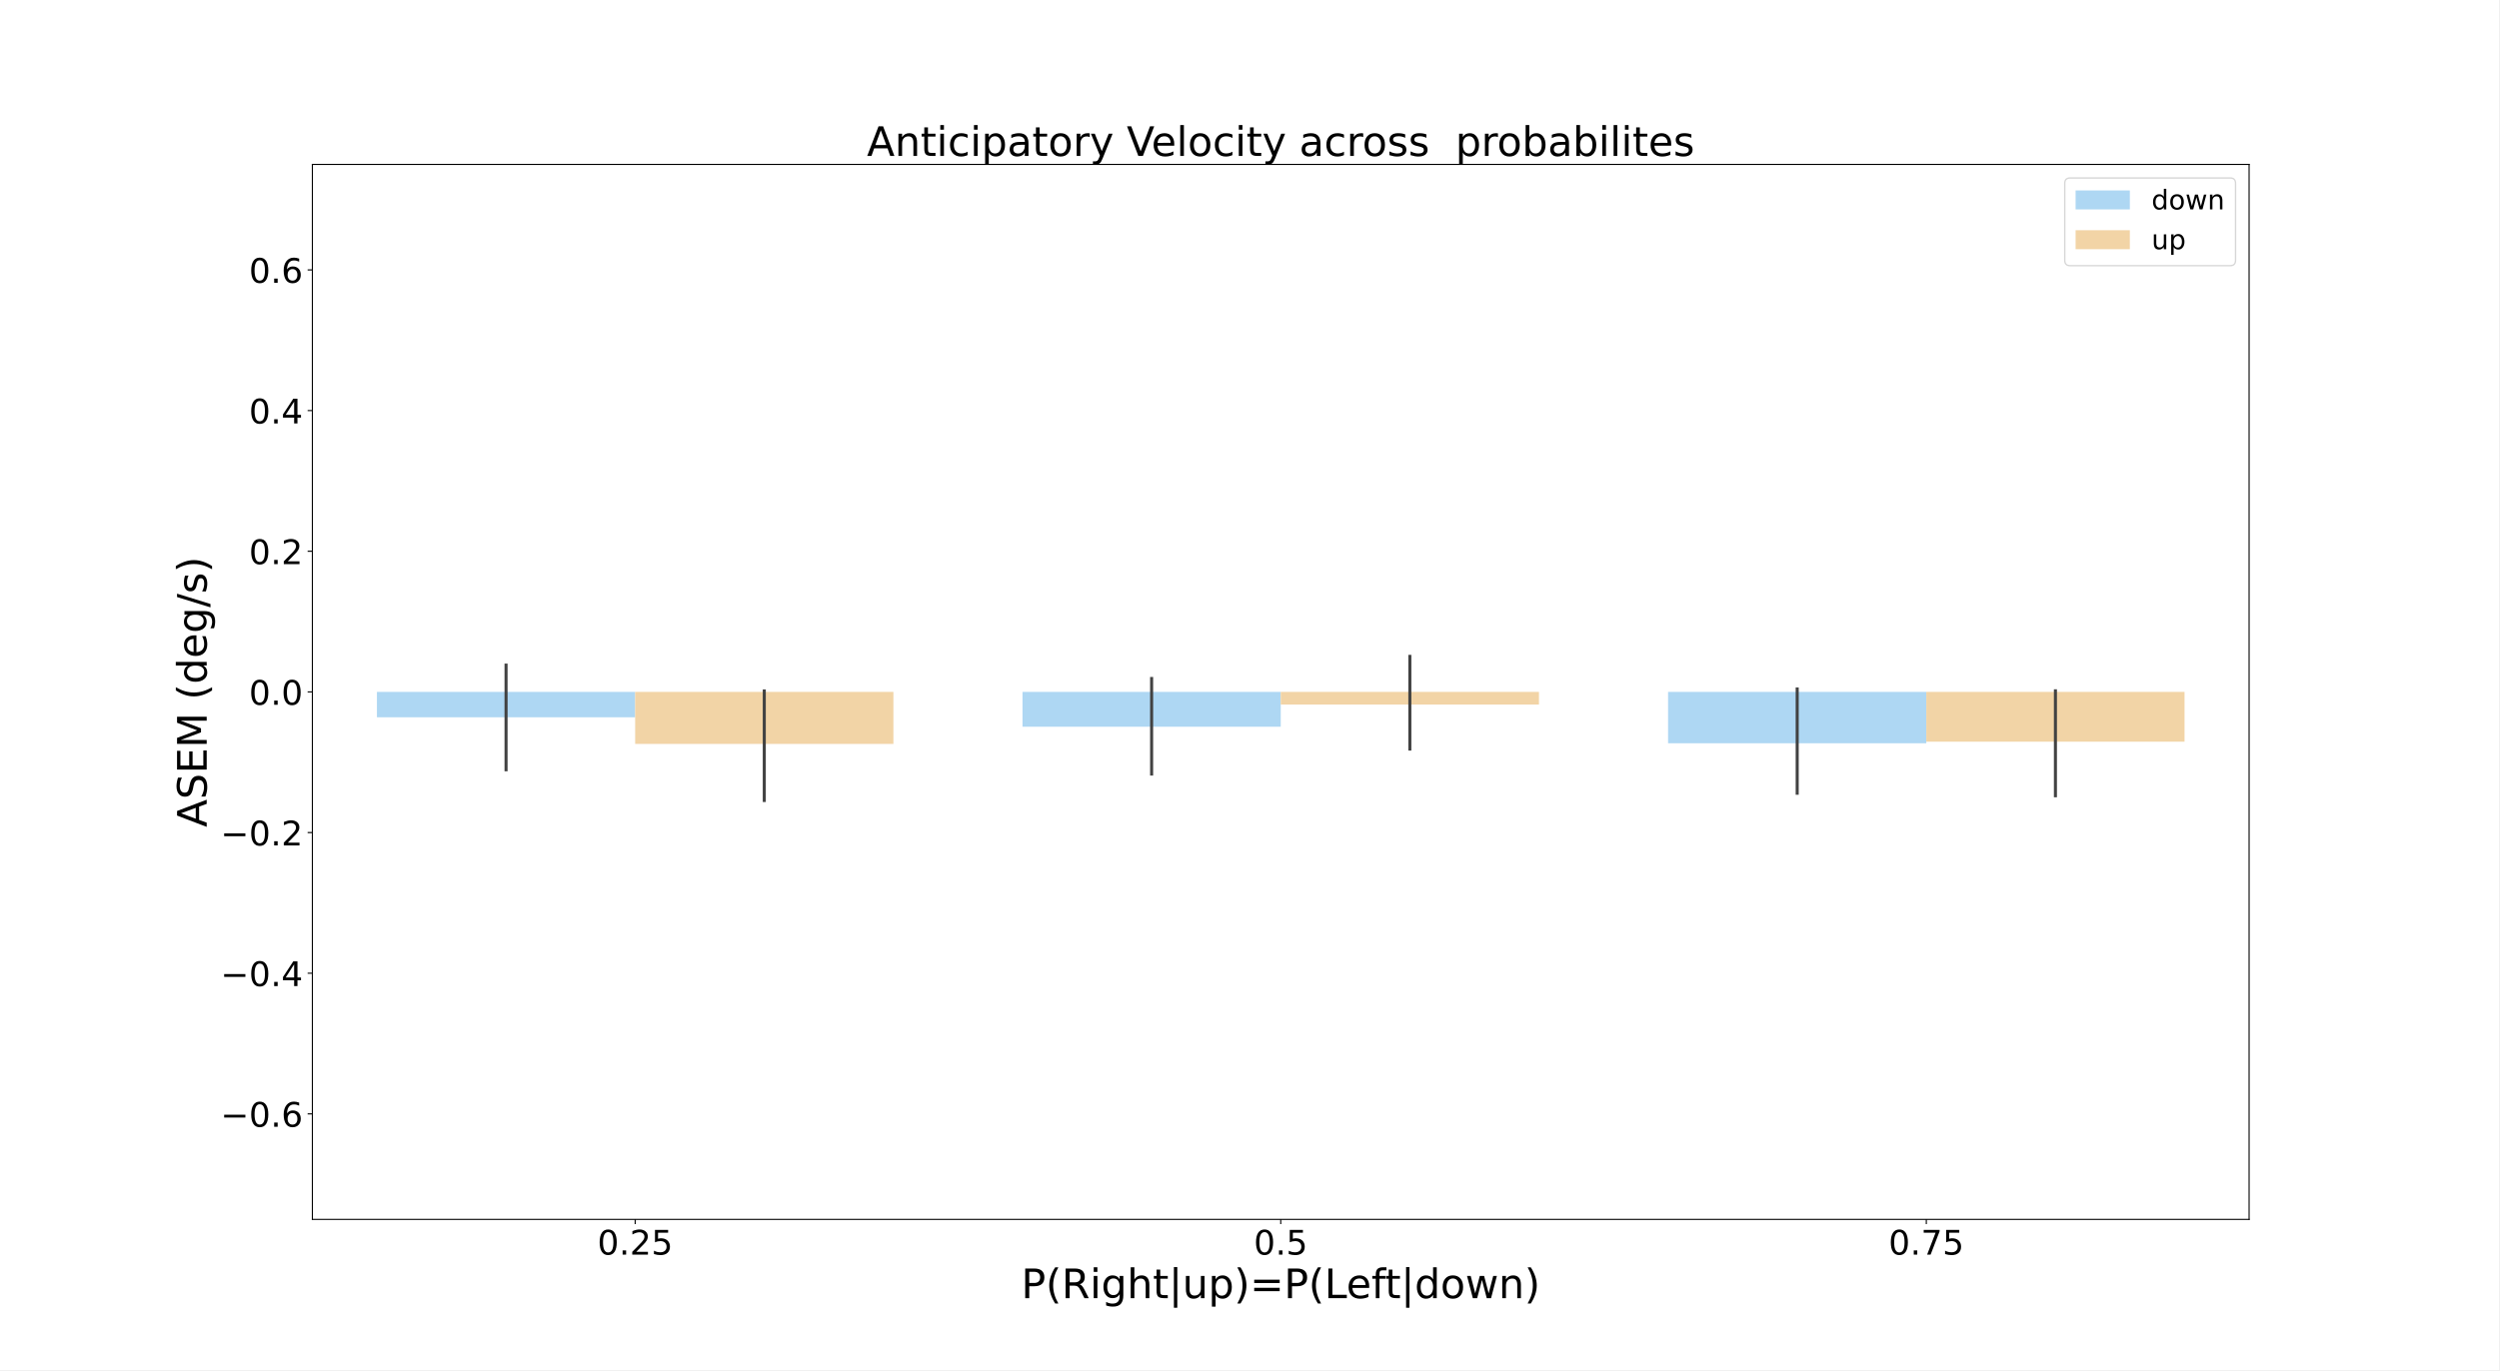
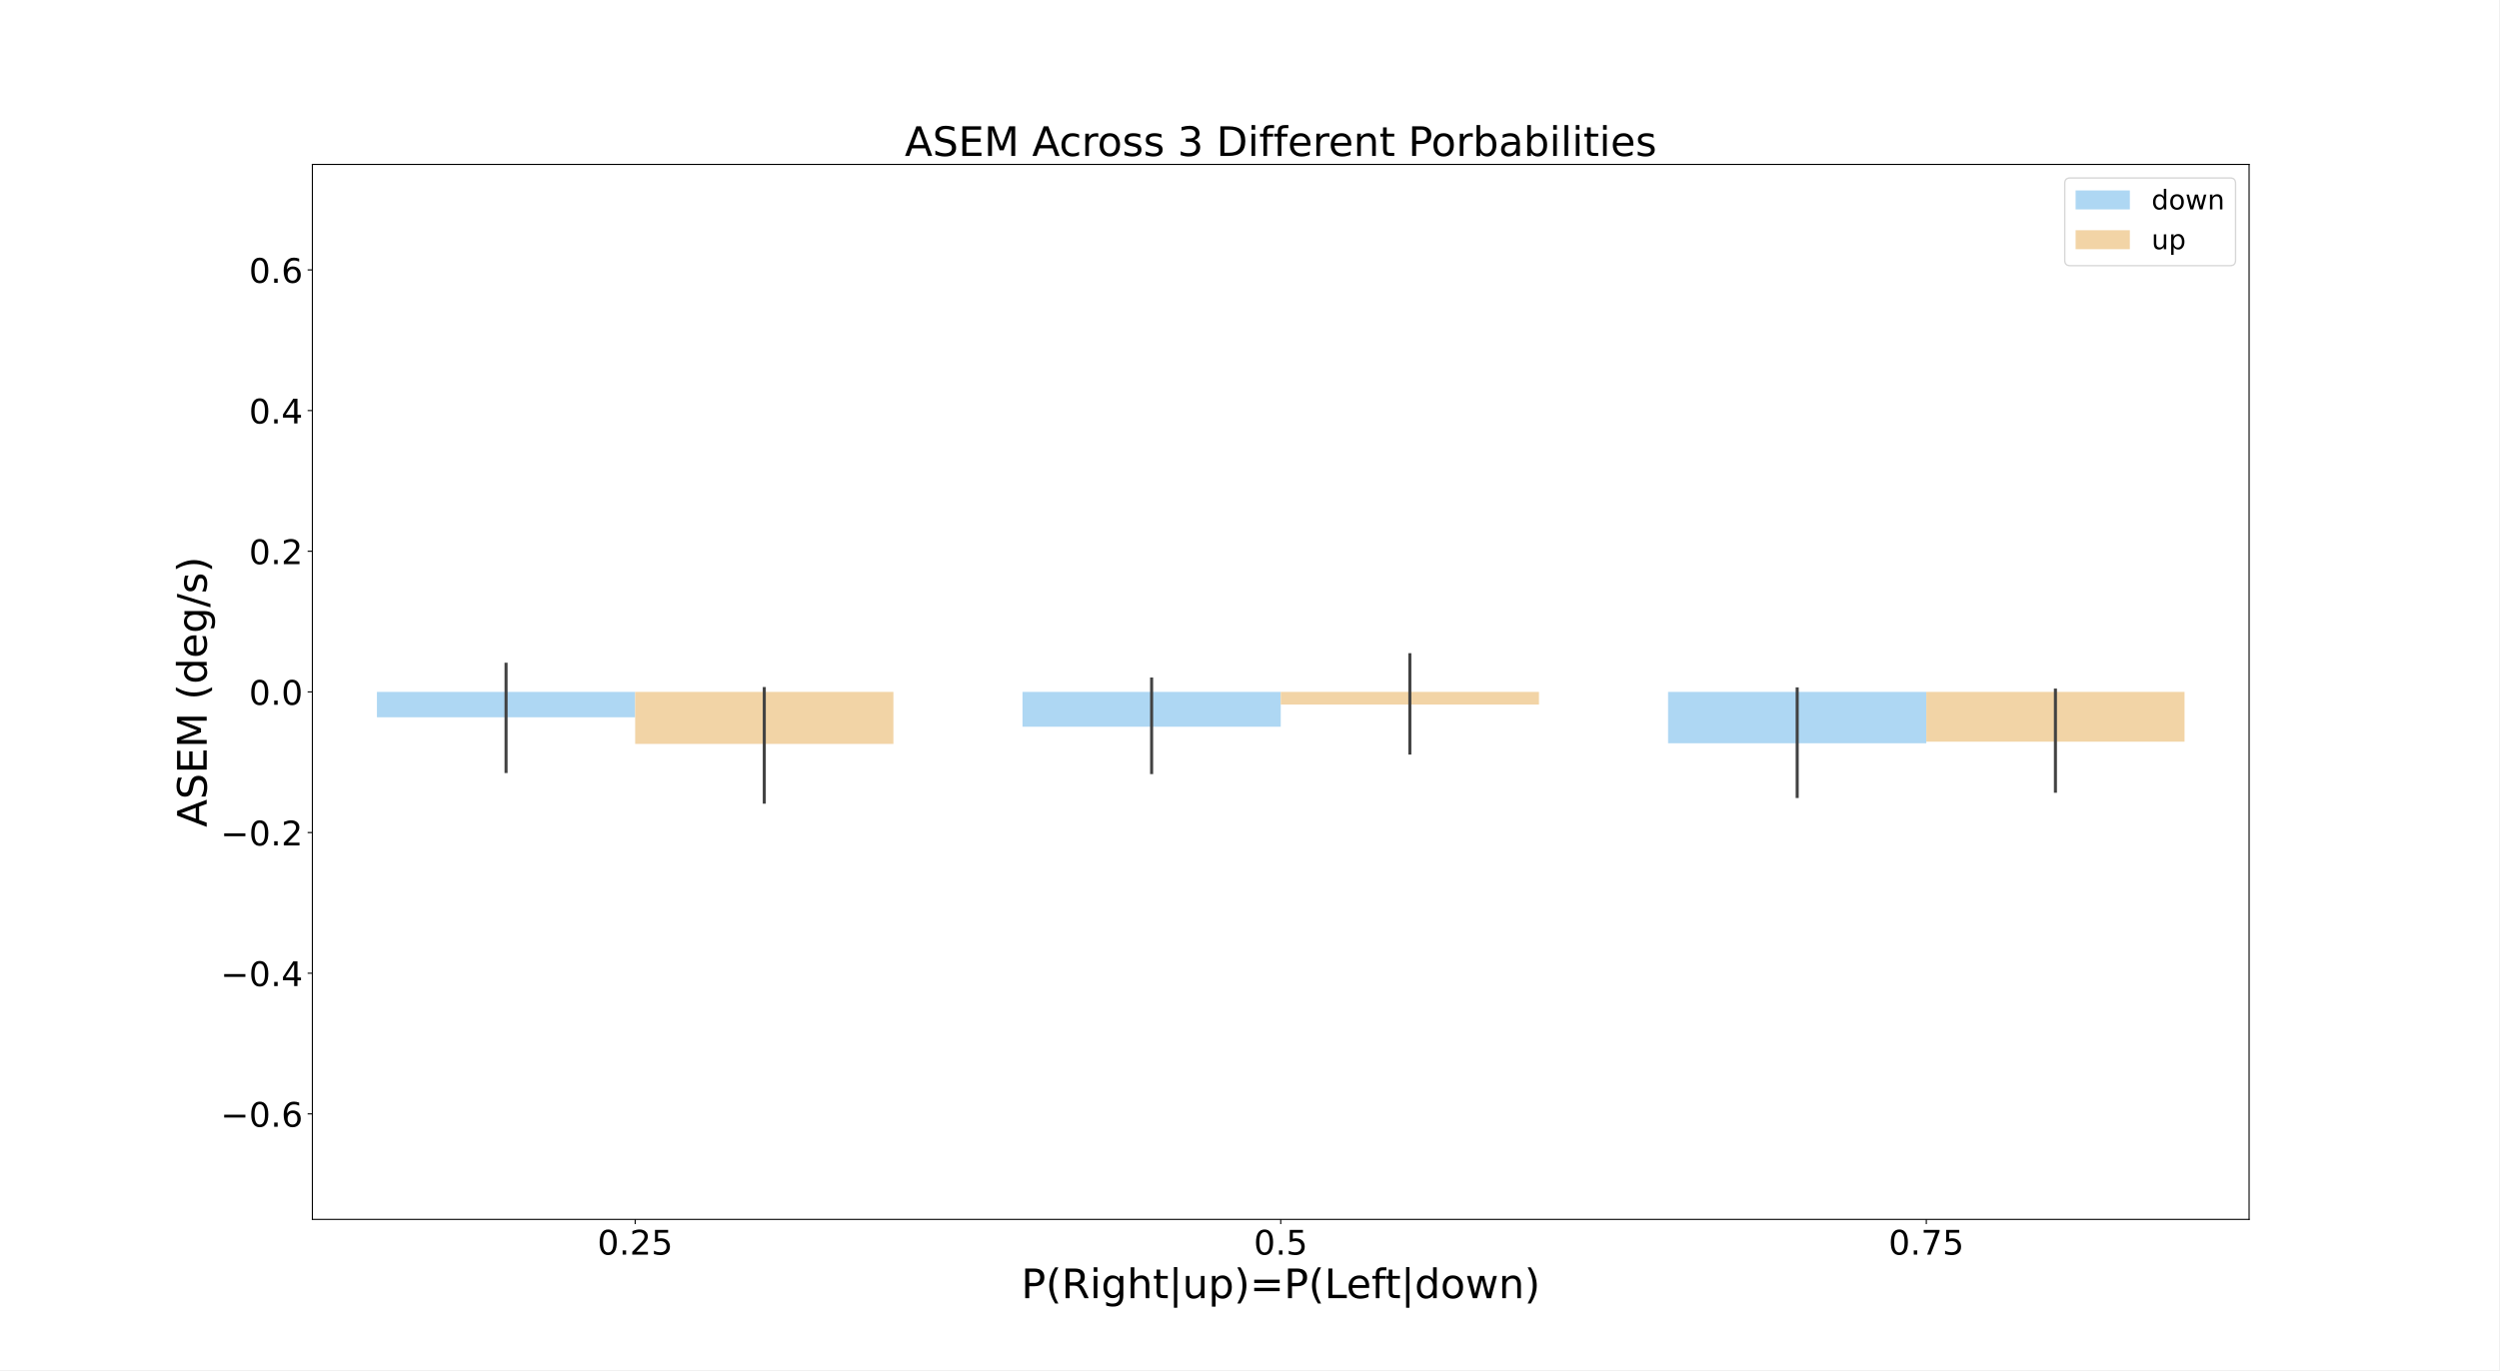
<svg xmlns="http://www.w3.org/2000/svg" xmlns:xlink="http://www.w3.org/1999/xlink" width="1843.2pt" height="1010.88pt" viewBox="0 0 1843.2 1010.88" version="1.1">
  <defs>
    <style type="text/css">*{stroke-linejoin: round; stroke-linecap: butt}</style>
  </defs>
  <g id="figure_1">
    <g id="patch_1">
      <path d="M 0 1010.88  L 1843.2 1010.88  L 1843.2 0  L 0 0  z " style="fill: #ffffff" />
    </g>
    <g id="axes_1">
      <g id="patch_2">
        <path d="M 230.4 899.683  L 1658.88 899.683  L 1658.88 121.306  L 230.4 121.306  z " style="fill: #ffffff" />
      </g>
      <g id="patch_3">
-         <path d="M 278.016 510.494  L 468.48 510.494  L 468.48 529.22  L 278.016 529.22  z " clip-path="url(#p978fd87365)" style="fill: #aed7f3" />
+         <path d="M 278.016 510.494  L 468.48 510.494  L 468.48 529.22  L 278.016 529.22  z " clip-path="url(#p7e90e68322)" style="fill: #aed7f3" />
      </g>
      <g id="patch_4">
-         <path d="M 754.176 510.494  L 944.64 510.494  L 944.64 536.185  L 754.176 536.185  z " clip-path="url(#p978fd87365)" style="fill: #aed7f3" />
+         <path d="M 754.176 510.494  L 944.64 510.494  L 944.64 536.185  L 754.176 536.185  z " clip-path="url(#p7e90e68322)" style="fill: #aed7f3" />
      </g>
      <g id="patch_5">
-         <path d="M 1230.336 510.494  L 1420.8 510.494  L 1420.8 548.386  L 1230.336 548.386  z " clip-path="url(#p978fd87365)" style="fill: #aed7f3" />
+         <path d="M 1230.336 510.494  L 1420.8 510.494  L 1420.8 548.386  L 1230.336 548.386  z " clip-path="url(#p7e90e68322)" style="fill: #aed7f3" />
      </g>
      <g id="patch_6">
-         <path d="M 468.48 510.494  L 658.944 510.494  L 658.944 548.87  L 468.48 548.87  z " clip-path="url(#p978fd87365)" style="fill: #f2d4a6" />
+         <path d="M 468.48 510.494  L 658.944 510.494  L 658.944 548.87  L 468.48 548.87  z " clip-path="url(#p7e90e68322)" style="fill: #f2d4a6" />
      </g>
      <g id="patch_7">
-         <path d="M 944.64 510.494  L 1135.104 510.494  L 1135.104 519.826  L 944.64 519.826  z " clip-path="url(#p978fd87365)" style="fill: #f2d4a6" />
+         <path d="M 944.64 510.494  L 1135.104 510.494  L 1135.104 519.826  L 944.64 519.826  z " clip-path="url(#p7e90e68322)" style="fill: #f2d4a6" />
      </g>
      <g id="patch_8">
-         <path d="M 1420.8 510.494  L 1611.264 510.494  L 1611.264 547.224  L 1420.8 547.224  z " clip-path="url(#p978fd87365)" style="fill: #f2d4a6" />
+         <path d="M 1420.8 510.494  L 1611.264 510.494  L 1611.264 547.224  L 1420.8 547.224  z " clip-path="url(#p7e90e68322)" style="fill: #f2d4a6" />
      </g>
      <g id="patch_9">
-         <path d="M 468.48 510.494  L 468.48 510.494  L 468.48 510.494  L 468.48 510.494  z " clip-path="url(#p978fd87365)" style="fill: #aed7f3" />
+         <path d="M 468.48 510.494  L 468.48 510.494  L 468.48 510.494  L 468.48 510.494  z " clip-path="url(#p7e90e68322)" style="fill: #aed7f3" />
      </g>
      <g id="patch_10">
-         <path d="M 468.48 510.494  L 468.48 510.494  L 468.48 510.494  L 468.48 510.494  z " clip-path="url(#p978fd87365)" style="fill: #f2d4a6" />
+         <path d="M 468.48 510.494  L 468.48 510.494  L 468.48 510.494  L 468.48 510.494  z " clip-path="url(#p7e90e68322)" style="fill: #f2d4a6" />
      </g>
      <g id="matplotlib.axis_1">
        <g id="xtick_1">
          <g id="line2d_1">
            <defs>
-               <path id="madb16d1442" d="M 0 0  L 0 3.5  " style="stroke: #000000; stroke-width: 0.8" />
+               <path id="m0dcabbc483" d="M 0 0  L 0 3.5  " style="stroke: #000000; stroke-width: 0.8" />
            </defs>
            <g>
-               <use xlink:href="#madb16d1442" x="468.48" y="899.683" style="stroke: #000000; stroke-width: 0.8" />
+               <use xlink:href="#m0dcabbc483" x="468.48" y="899.683" style="stroke: #000000; stroke-width: 0.8" />
            </g>
          </g>
          <g id="text_1">
            <g transform="translate(440.648 925.6793) scale(0.25 -0.25)">
              <defs>
                <path id="DejaVuSans-30" d="M 2034 4250  Q 1547 4250 1301 3770  Q 1056 3291 1056 2328  Q 1056 1369 1301 889  Q 1547 409 2034 409  Q 2525 409 2770 889  Q 3016 1369 3016 2328  Q 3016 3291 2770 3770  Q 2525 4250 2034 4250  z M 2034 4750  Q 2819 4750 3233 4129  Q 3647 3509 3647 2328  Q 3647 1150 3233 529  Q 2819 -91 2034 -91  Q 1250 -91 836 529  Q 422 1150 422 2328  Q 422 3509 836 4129  Q 1250 4750 2034 4750  z " transform="scale(0.015625)" />
                <path id="DejaVuSans-2e" d="M 684 794  L 1344 794  L 1344 0  L 684 0  L 684 794  z " transform="scale(0.015625)" />
                <path id="DejaVuSans-32" d="M 1228 531  L 3431 531  L 3431 0  L 469 0  L 469 531  Q 828 903 1448 1529  Q 2069 2156 2228 2338  Q 2531 2678 2651 2914  Q 2772 3150 2772 3378  Q 2772 3750 2511 3984  Q 2250 4219 1831 4219  Q 1534 4219 1204 4116  Q 875 4013 500 3803  L 500 4441  Q 881 4594 1212 4672  Q 1544 4750 1819 4750  Q 2544 4750 2975 4387  Q 3406 4025 3406 3419  Q 3406 3131 3298 2873  Q 3191 2616 2906 2266  Q 2828 2175 2409 1742  Q 1991 1309 1228 531  z " transform="scale(0.015625)" />
                <path id="DejaVuSans-35" d="M 691 4666  L 3169 4666  L 3169 4134  L 1269 4134  L 1269 2991  Q 1406 3038 1543 3061  Q 1681 3084 1819 3084  Q 2600 3084 3056 2656  Q 3513 2228 3513 1497  Q 3513 744 3044 326  Q 2575 -91 1722 -91  Q 1428 -91 1123 -41  Q 819 9 494 109  L 494 744  Q 775 591 1075 516  Q 1375 441 1709 441  Q 2250 441 2565 725  Q 2881 1009 2881 1497  Q 2881 1984 2565 2268  Q 2250 2553 1709 2553  Q 1456 2553 1204 2497  Q 953 2441 691 2322  L 691 4666  z " transform="scale(0.015625)" />
              </defs>
              <use xlink:href="#DejaVuSans-30" />
              <use xlink:href="#DejaVuSans-2e" x="63.623" />
              <use xlink:href="#DejaVuSans-32" x="95.41" />
              <use xlink:href="#DejaVuSans-35" x="159.033" />
            </g>
          </g>
        </g>
        <g id="xtick_2">
          <g id="line2d_2">
            <g>
-               <use xlink:href="#madb16d1442" x="944.64" y="899.683" style="stroke: #000000; stroke-width: 0.8" />
+               <use xlink:href="#m0dcabbc483" x="944.64" y="899.683" style="stroke: #000000; stroke-width: 0.8" />
            </g>
          </g>
          <g id="text_2">
            <g transform="translate(924.7611 925.6793) scale(0.25 -0.25)">
              <use xlink:href="#DejaVuSans-30" />
              <use xlink:href="#DejaVuSans-2e" x="63.623" />
              <use xlink:href="#DejaVuSans-35" x="95.41" />
            </g>
          </g>
        </g>
        <g id="xtick_3">
          <g id="line2d_3">
            <g>
-               <use xlink:href="#madb16d1442" x="1420.8" y="899.683" style="stroke: #000000; stroke-width: 0.8" />
+               <use xlink:href="#m0dcabbc483" x="1420.8" y="899.683" style="stroke: #000000; stroke-width: 0.8" />
            </g>
          </g>
          <g id="text_3">
            <g transform="translate(1392.968 925.6793) scale(0.25 -0.25)">
              <defs>
                <path id="DejaVuSans-37" d="M 525 4666  L 3525 4666  L 3525 4397  L 1831 0  L 1172 0  L 2766 4134  L 525 4134  L 525 4666  z " transform="scale(0.015625)" />
              </defs>
              <use xlink:href="#DejaVuSans-30" />
              <use xlink:href="#DejaVuSans-2e" x="63.623" />
              <use xlink:href="#DejaVuSans-37" x="95.41" />
              <use xlink:href="#DejaVuSans-35" x="159.033" />
            </g>
          </g>
        </g>
        <g id="text_4">
          <g transform="translate(753.24 957.8051) scale(0.3 -0.3)">
            <defs>
              <path id="DejaVuSans-50" d="M 1259 4147  L 1259 2394  L 2053 2394  Q 2494 2394 2734 2622  Q 2975 2850 2975 3272  Q 2975 3691 2734 3919  Q 2494 4147 2053 4147  L 1259 4147  z M 628 4666  L 2053 4666  Q 2838 4666 3239 4311  Q 3641 3956 3641 3272  Q 3641 2581 3239 2228  Q 2838 1875 2053 1875  L 1259 1875  L 1259 0  L 628 0  L 628 4666  z " transform="scale(0.015625)" />
              <path id="DejaVuSans-28" d="M 1984 4856  Q 1566 4138 1362 3434  Q 1159 2731 1159 2009  Q 1159 1288 1364 580  Q 1569 -128 1984 -844  L 1484 -844  Q 1016 -109 783 600  Q 550 1309 550 2009  Q 550 2706 781 3412  Q 1013 4119 1484 4856  L 1984 4856  z " transform="scale(0.015625)" />
              <path id="DejaVuSans-52" d="M 2841 2188  Q 3044 2119 3236 1894  Q 3428 1669 3622 1275  L 4263 0  L 3584 0  L 2988 1197  Q 2756 1666 2539 1819  Q 2322 1972 1947 1972  L 1259 1972  L 1259 0  L 628 0  L 628 4666  L 2053 4666  Q 2853 4666 3247 4331  Q 3641 3997 3641 3322  Q 3641 2881 3436 2590  Q 3231 2300 2841 2188  z M 1259 4147  L 1259 2491  L 2053 2491  Q 2509 2491 2742 2702  Q 2975 2913 2975 3322  Q 2975 3731 2742 3939  Q 2509 4147 2053 4147  L 1259 4147  z " transform="scale(0.015625)" />
              <path id="DejaVuSans-69" d="M 603 3500  L 1178 3500  L 1178 0  L 603 0  L 603 3500  z M 603 4863  L 1178 4863  L 1178 4134  L 603 4134  L 603 4863  z " transform="scale(0.015625)" />
              <path id="DejaVuSans-67" d="M 2906 1791  Q 2906 2416 2648 2759  Q 2391 3103 1925 3103  Q 1463 3103 1205 2759  Q 947 2416 947 1791  Q 947 1169 1205 825  Q 1463 481 1925 481  Q 2391 481 2648 825  Q 2906 1169 2906 1791  z M 3481 434  Q 3481 -459 3084 -895  Q 2688 -1331 1869 -1331  Q 1566 -1331 1297 -1286  Q 1028 -1241 775 -1147  L 775 -588  Q 1028 -725 1275 -790  Q 1522 -856 1778 -856  Q 2344 -856 2625 -561  Q 2906 -266 2906 331  L 2906 616  Q 2728 306 2450 153  Q 2172 0 1784 0  Q 1141 0 747 490  Q 353 981 353 1791  Q 353 2603 747 3093  Q 1141 3584 1784 3584  Q 2172 3584 2450 3431  Q 2728 3278 2906 2969  L 2906 3500  L 3481 3500  L 3481 434  z " transform="scale(0.015625)" />
              <path id="DejaVuSans-68" d="M 3513 2113  L 3513 0  L 2938 0  L 2938 2094  Q 2938 2591 2744 2837  Q 2550 3084 2163 3084  Q 1697 3084 1428 2787  Q 1159 2491 1159 1978  L 1159 0  L 581 0  L 581 4863  L 1159 4863  L 1159 2956  Q 1366 3272 1645 3428  Q 1925 3584 2291 3584  Q 2894 3584 3203 3211  Q 3513 2838 3513 2113  z " transform="scale(0.015625)" />
              <path id="DejaVuSans-74" d="M 1172 4494  L 1172 3500  L 2356 3500  L 2356 3053  L 1172 3053  L 1172 1153  Q 1172 725 1289 603  Q 1406 481 1766 481  L 2356 481  L 2356 0  L 1766 0  Q 1100 0 847 248  Q 594 497 594 1153  L 594 3053  L 172 3053  L 172 3500  L 594 3500  L 594 4494  L 1172 4494  z " transform="scale(0.015625)" />
              <path id="DejaVuSans-7c" d="M 1344 4891  L 1344 -1509  L 813 -1509  L 813 4891  L 1344 4891  z " transform="scale(0.015625)" />
              <path id="DejaVuSans-75" d="M 544 1381  L 544 3500  L 1119 3500  L 1119 1403  Q 1119 906 1312 657  Q 1506 409 1894 409  Q 2359 409 2629 706  Q 2900 1003 2900 1516  L 2900 3500  L 3475 3500  L 3475 0  L 2900 0  L 2900 538  Q 2691 219 2414 64  Q 2138 -91 1772 -91  Q 1169 -91 856 284  Q 544 659 544 1381  z M 1991 3584  L 1991 3584  z " transform="scale(0.015625)" />
              <path id="DejaVuSans-70" d="M 1159 525  L 1159 -1331  L 581 -1331  L 581 3500  L 1159 3500  L 1159 2969  Q 1341 3281 1617 3432  Q 1894 3584 2278 3584  Q 2916 3584 3314 3078  Q 3713 2572 3713 1747  Q 3713 922 3314 415  Q 2916 -91 2278 -91  Q 1894 -91 1617 61  Q 1341 213 1159 525  z M 3116 1747  Q 3116 2381 2855 2742  Q 2594 3103 2138 3103  Q 1681 3103 1420 2742  Q 1159 2381 1159 1747  Q 1159 1113 1420 752  Q 1681 391 2138 391  Q 2594 391 2855 752  Q 3116 1113 3116 1747  z " transform="scale(0.015625)" />
              <path id="DejaVuSans-29" d="M 513 4856  L 1013 4856  Q 1481 4119 1714 3412  Q 1947 2706 1947 2009  Q 1947 1309 1714 600  Q 1481 -109 1013 -844  L 513 -844  Q 928 -128 1133 580  Q 1338 1288 1338 2009  Q 1338 2731 1133 3434  Q 928 4138 513 4856  z " transform="scale(0.015625)" />
              <path id="DejaVuSans-3d" d="M 678 2906  L 4684 2906  L 4684 2381  L 678 2381  L 678 2906  z M 678 1631  L 4684 1631  L 4684 1100  L 678 1100  L 678 1631  z " transform="scale(0.015625)" />
              <path id="DejaVuSans-4c" d="M 628 4666  L 1259 4666  L 1259 531  L 3531 531  L 3531 0  L 628 0  L 628 4666  z " transform="scale(0.015625)" />
              <path id="DejaVuSans-65" d="M 3597 1894  L 3597 1613  L 953 1613  Q 991 1019 1311 708  Q 1631 397 2203 397  Q 2534 397 2845 478  Q 3156 559 3463 722  L 3463 178  Q 3153 47 2828 -22  Q 2503 -91 2169 -91  Q 1331 -91 842 396  Q 353 884 353 1716  Q 353 2575 817 3079  Q 1281 3584 2069 3584  Q 2775 3584 3186 3129  Q 3597 2675 3597 1894  z M 3022 2063  Q 3016 2534 2758 2815  Q 2500 3097 2075 3097  Q 1594 3097 1305 2825  Q 1016 2553 972 2059  L 3022 2063  z " transform="scale(0.015625)" />
              <path id="DejaVuSans-66" d="M 2375 4863  L 2375 4384  L 1825 4384  Q 1516 4384 1395 4259  Q 1275 4134 1275 3809  L 1275 3500  L 2222 3500  L 2222 3053  L 1275 3053  L 1275 0  L 697 0  L 697 3053  L 147 3053  L 147 3500  L 697 3500  L 697 3744  Q 697 4328 969 4595  Q 1241 4863 1831 4863  L 2375 4863  z " transform="scale(0.015625)" />
              <path id="DejaVuSans-64" d="M 2906 2969  L 2906 4863  L 3481 4863  L 3481 0  L 2906 0  L 2906 525  Q 2725 213 2448 61  Q 2172 -91 1784 -91  Q 1150 -91 751 415  Q 353 922 353 1747  Q 353 2572 751 3078  Q 1150 3584 1784 3584  Q 2172 3584 2448 3432  Q 2725 3281 2906 2969  z M 947 1747  Q 947 1113 1208 752  Q 1469 391 1925 391  Q 2381 391 2643 752  Q 2906 1113 2906 1747  Q 2906 2381 2643 2742  Q 2381 3103 1925 3103  Q 1469 3103 1208 2742  Q 947 2381 947 1747  z " transform="scale(0.015625)" />
              <path id="DejaVuSans-6f" d="M 1959 3097  Q 1497 3097 1228 2736  Q 959 2375 959 1747  Q 959 1119 1226 758  Q 1494 397 1959 397  Q 2419 397 2687 759  Q 2956 1122 2956 1747  Q 2956 2369 2687 2733  Q 2419 3097 1959 3097  z M 1959 3584  Q 2709 3584 3137 3096  Q 3566 2609 3566 1747  Q 3566 888 3137 398  Q 2709 -91 1959 -91  Q 1206 -91 779 398  Q 353 888 353 1747  Q 353 2609 779 3096  Q 1206 3584 1959 3584  z " transform="scale(0.015625)" />
              <path id="DejaVuSans-77" d="M 269 3500  L 844 3500  L 1563 769  L 2278 3500  L 2956 3500  L 3675 769  L 4391 3500  L 4966 3500  L 4050 0  L 3372 0  L 2619 2869  L 1863 0  L 1184 0  L 269 3500  z " transform="scale(0.015625)" />
              <path id="DejaVuSans-6e" d="M 3513 2113  L 3513 0  L 2938 0  L 2938 2094  Q 2938 2591 2744 2837  Q 2550 3084 2163 3084  Q 1697 3084 1428 2787  Q 1159 2491 1159 1978  L 1159 0  L 581 0  L 581 3500  L 1159 3500  L 1159 2956  Q 1366 3272 1645 3428  Q 1925 3584 2291 3584  Q 2894 3584 3203 3211  Q 3513 2838 3513 2113  z " transform="scale(0.015625)" />
            </defs>
            <use xlink:href="#DejaVuSans-50" />
            <use xlink:href="#DejaVuSans-28" x="60.303" />
            <use xlink:href="#DejaVuSans-52" x="99.316" />
            <use xlink:href="#DejaVuSans-69" x="168.799" />
            <use xlink:href="#DejaVuSans-67" x="196.582" />
            <use xlink:href="#DejaVuSans-68" x="260.059" />
            <use xlink:href="#DejaVuSans-74" x="323.438" />
            <use xlink:href="#DejaVuSans-7c" x="362.646" />
            <use xlink:href="#DejaVuSans-75" x="396.338" />
            <use xlink:href="#DejaVuSans-70" x="459.717" />
            <use xlink:href="#DejaVuSans-29" x="523.193" />
            <use xlink:href="#DejaVuSans-3d" x="562.207" />
            <use xlink:href="#DejaVuSans-50" x="645.996" />
            <use xlink:href="#DejaVuSans-28" x="706.299" />
            <use xlink:href="#DejaVuSans-4c" x="745.312" />
            <use xlink:href="#DejaVuSans-65" x="799.275" />
            <use xlink:href="#DejaVuSans-66" x="860.799" />
            <use xlink:href="#DejaVuSans-74" x="894.254" />
            <use xlink:href="#DejaVuSans-7c" x="933.463" />
            <use xlink:href="#DejaVuSans-64" x="967.154" />
            <use xlink:href="#DejaVuSans-6f" x="1030.631" />
            <use xlink:href="#DejaVuSans-77" x="1091.812" />
            <use xlink:href="#DejaVuSans-6e" x="1173.6" />
            <use xlink:href="#DejaVuSans-29" x="1236.979" />
          </g>
        </g>
      </g>
      <g id="matplotlib.axis_2">
        <g id="ytick_1">
          <g id="line2d_4">
            <defs>
-               <path id="m1395451ff0" d="M 0 0  L -3.5 0  " style="stroke: #000000; stroke-width: 0.8" />
+               <path id="m54386812ca" d="M 0 0  L -3.5 0  " style="stroke: #000000; stroke-width: 0.8" />
            </defs>
            <g>
-               <use xlink:href="#m1395451ff0" x="230.4" y="821.845" style="stroke: #000000; stroke-width: 0.8" />
+               <use xlink:href="#m54386812ca" x="230.4" y="821.845" style="stroke: #000000; stroke-width: 0.8" />
            </g>
          </g>
          <g id="text_5">
            <g transform="translate(162.693 831.3435) scale(0.25 -0.25)">
              <defs>
                <path id="DejaVuSans-2212" d="M 678 2272  L 4684 2272  L 4684 1741  L 678 1741  L 678 2272  z " transform="scale(0.015625)" />
                <path id="DejaVuSans-36" d="M 2113 2584  Q 1688 2584 1439 2293  Q 1191 2003 1191 1497  Q 1191 994 1439 701  Q 1688 409 2113 409  Q 2538 409 2786 701  Q 3034 994 3034 1497  Q 3034 2003 2786 2293  Q 2538 2584 2113 2584  z M 3366 4563  L 3366 3988  Q 3128 4100 2886 4159  Q 2644 4219 2406 4219  Q 1781 4219 1451 3797  Q 1122 3375 1075 2522  Q 1259 2794 1537 2939  Q 1816 3084 2150 3084  Q 2853 3084 3261 2657  Q 3669 2231 3669 1497  Q 3669 778 3244 343  Q 2819 -91 2113 -91  Q 1303 -91 875 529  Q 447 1150 447 2328  Q 447 3434 972 4092  Q 1497 4750 2381 4750  Q 2619 4750 2861 4703  Q 3103 4656 3366 4563  z " transform="scale(0.015625)" />
              </defs>
              <use xlink:href="#DejaVuSans-2212" />
              <use xlink:href="#DejaVuSans-30" x="83.789" />
              <use xlink:href="#DejaVuSans-2e" x="147.412" />
              <use xlink:href="#DejaVuSans-36" x="179.199" />
            </g>
          </g>
        </g>
        <g id="ytick_2">
          <g id="line2d_5">
            <g>
-               <use xlink:href="#m1395451ff0" x="230.4" y="718.062" style="stroke: #000000; stroke-width: 0.8" />
+               <use xlink:href="#m54386812ca" x="230.4" y="718.062" style="stroke: #000000; stroke-width: 0.8" />
            </g>
          </g>
          <g id="text_6">
            <g transform="translate(162.693 727.5598) scale(0.25 -0.25)">
              <defs>
                <path id="DejaVuSans-34" d="M 2419 4116  L 825 1625  L 2419 1625  L 2419 4116  z M 2253 4666  L 3047 4666  L 3047 1625  L 3713 1625  L 3713 1100  L 3047 1100  L 3047 0  L 2419 0  L 2419 1100  L 313 1100  L 313 1709  L 2253 4666  z " transform="scale(0.015625)" />
              </defs>
              <use xlink:href="#DejaVuSans-2212" />
              <use xlink:href="#DejaVuSans-30" x="83.789" />
              <use xlink:href="#DejaVuSans-2e" x="147.412" />
              <use xlink:href="#DejaVuSans-34" x="179.199" />
            </g>
          </g>
        </g>
        <g id="ytick_3">
          <g id="line2d_6">
            <g>
-               <use xlink:href="#m1395451ff0" x="230.4" y="614.278" style="stroke: #000000; stroke-width: 0.8" />
+               <use xlink:href="#m54386812ca" x="230.4" y="614.278" style="stroke: #000000; stroke-width: 0.8" />
            </g>
          </g>
          <g id="text_7">
            <g transform="translate(162.693 623.7761) scale(0.25 -0.25)">
              <use xlink:href="#DejaVuSans-2212" />
              <use xlink:href="#DejaVuSans-30" x="83.789" />
              <use xlink:href="#DejaVuSans-2e" x="147.412" />
              <use xlink:href="#DejaVuSans-32" x="179.199" />
            </g>
          </g>
        </g>
        <g id="ytick_4">
          <g id="line2d_7">
            <g>
-               <use xlink:href="#m1395451ff0" x="230.4" y="510.494" style="stroke: #000000; stroke-width: 0.8" />
+               <use xlink:href="#m54386812ca" x="230.4" y="510.494" style="stroke: #000000; stroke-width: 0.8" />
            </g>
          </g>
          <g id="text_8">
            <g transform="translate(183.6422 519.9924) scale(0.25 -0.25)">
              <use xlink:href="#DejaVuSans-30" />
              <use xlink:href="#DejaVuSans-2e" x="63.623" />
              <use xlink:href="#DejaVuSans-30" x="95.41" />
            </g>
          </g>
        </g>
        <g id="ytick_5">
          <g id="line2d_8">
            <g>
-               <use xlink:href="#m1395451ff0" x="230.4" y="406.711" style="stroke: #000000; stroke-width: 0.8" />
+               <use xlink:href="#m54386812ca" x="230.4" y="406.711" style="stroke: #000000; stroke-width: 0.8" />
            </g>
          </g>
          <g id="text_9">
            <g transform="translate(183.6422 416.2088) scale(0.25 -0.25)">
              <use xlink:href="#DejaVuSans-30" />
              <use xlink:href="#DejaVuSans-2e" x="63.623" />
              <use xlink:href="#DejaVuSans-32" x="95.41" />
            </g>
          </g>
        </g>
        <g id="ytick_6">
          <g id="line2d_9">
            <g>
-               <use xlink:href="#m1395451ff0" x="230.4" y="302.927" style="stroke: #000000; stroke-width: 0.8" />
+               <use xlink:href="#m54386812ca" x="230.4" y="302.927" style="stroke: #000000; stroke-width: 0.8" />
            </g>
          </g>
          <g id="text_10">
            <g transform="translate(183.6422 312.4251) scale(0.25 -0.25)">
              <use xlink:href="#DejaVuSans-30" />
              <use xlink:href="#DejaVuSans-2e" x="63.623" />
              <use xlink:href="#DejaVuSans-34" x="95.41" />
            </g>
          </g>
        </g>
        <g id="ytick_7">
          <g id="line2d_10">
            <g>
-               <use xlink:href="#m1395451ff0" x="230.4" y="199.143" style="stroke: #000000; stroke-width: 0.8" />
+               <use xlink:href="#m54386812ca" x="230.4" y="199.143" style="stroke: #000000; stroke-width: 0.8" />
            </g>
          </g>
          <g id="text_11">
            <g transform="translate(183.6422 208.6414) scale(0.25 -0.25)">
              <use xlink:href="#DejaVuSans-30" />
              <use xlink:href="#DejaVuSans-2e" x="63.623" />
              <use xlink:href="#DejaVuSans-36" x="95.41" />
            </g>
          </g>
        </g>
        <g id="text_12">
          <g transform="translate(152.4539 610.3124) rotate(-90) scale(0.3 -0.3)">
            <defs>
              <path id="DejaVuSans-41" d="M 2188 4044  L 1331 1722  L 3047 1722  L 2188 4044  z M 1831 4666  L 2547 4666  L 4325 0  L 3669 0  L 3244 1197  L 1141 1197  L 716 0  L 50 0  L 1831 4666  z " transform="scale(0.015625)" />
              <path id="DejaVuSans-53" d="M 3425 4513  L 3425 3897  Q 3066 4069 2747 4153  Q 2428 4238 2131 4238  Q 1616 4238 1336 4038  Q 1056 3838 1056 3469  Q 1056 3159 1242 3001  Q 1428 2844 1947 2747  L 2328 2669  Q 3034 2534 3370 2195  Q 3706 1856 3706 1288  Q 3706 609 3251 259  Q 2797 -91 1919 -91  Q 1588 -91 1214 -16  Q 841 59 441 206  L 441 856  Q 825 641 1194 531  Q 1563 422 1919 422  Q 2459 422 2753 634  Q 3047 847 3047 1241  Q 3047 1584 2836 1778  Q 2625 1972 2144 2069  L 1759 2144  Q 1053 2284 737 2584  Q 422 2884 422 3419  Q 422 4038 858 4394  Q 1294 4750 2059 4750  Q 2388 4750 2728 4690  Q 3069 4631 3425 4513  z " transform="scale(0.015625)" />
              <path id="DejaVuSans-45" d="M 628 4666  L 3578 4666  L 3578 4134  L 1259 4134  L 1259 2753  L 3481 2753  L 3481 2222  L 1259 2222  L 1259 531  L 3634 531  L 3634 0  L 628 0  L 628 4666  z " transform="scale(0.015625)" />
              <path id="DejaVuSans-4d" d="M 628 4666  L 1569 4666  L 2759 1491  L 3956 4666  L 4897 4666  L 4897 0  L 4281 0  L 4281 4097  L 3078 897  L 2444 897  L 1241 4097  L 1241 0  L 628 0  L 628 4666  z " transform="scale(0.015625)" />
              <path id="DejaVuSans-20" transform="scale(0.015625)" />
              <path id="DejaVuSans-2f" d="M 1625 4666  L 2156 4666  L 531 -594  L 0 -594  L 1625 4666  z " transform="scale(0.015625)" />
              <path id="DejaVuSans-73" d="M 2834 3397  L 2834 2853  Q 2591 2978 2328 3040  Q 2066 3103 1784 3103  Q 1356 3103 1142 2972  Q 928 2841 928 2578  Q 928 2378 1081 2264  Q 1234 2150 1697 2047  L 1894 2003  Q 2506 1872 2764 1633  Q 3022 1394 3022 966  Q 3022 478 2636 193  Q 2250 -91 1575 -91  Q 1294 -91 989 -36  Q 684 19 347 128  L 347 722  Q 666 556 975 473  Q 1284 391 1588 391  Q 1994 391 2212 530  Q 2431 669 2431 922  Q 2431 1156 2273 1281  Q 2116 1406 1581 1522  L 1381 1569  Q 847 1681 609 1914  Q 372 2147 372 2553  Q 372 3047 722 3315  Q 1072 3584 1716 3584  Q 2034 3584 2315 3537  Q 2597 3491 2834 3397  z " transform="scale(0.015625)" />
            </defs>
            <use xlink:href="#DejaVuSans-41" />
            <use xlink:href="#DejaVuSans-53" x="68.408" />
            <use xlink:href="#DejaVuSans-45" x="131.885" />
            <use xlink:href="#DejaVuSans-4d" x="195.068" />
            <use xlink:href="#DejaVuSans-20" x="281.348" />
            <use xlink:href="#DejaVuSans-28" x="313.135" />
            <use xlink:href="#DejaVuSans-64" x="352.148" />
            <use xlink:href="#DejaVuSans-65" x="415.625" />
            <use xlink:href="#DejaVuSans-67" x="477.148" />
            <use xlink:href="#DejaVuSans-2f" x="540.625" />
            <use xlink:href="#DejaVuSans-73" x="574.316" />
            <use xlink:href="#DejaVuSans-29" x="626.416" />
          </g>
        </g>
      </g>
      <g id="line2d_11">
-         <path d="M 373.248 567.959  L 373.248 490.74  " clip-path="url(#p978fd87365)" style="fill: none; stroke: #424242; stroke-width: 2.25; stroke-linecap: square" />
+         <path d="M 373.248 569.211  L 373.248 490.098  " clip-path="url(#p7e90e68322)" style="fill: none; stroke: #424242; stroke-width: 2.25; stroke-linecap: square" />
      </g>
      <g id="line2d_12">
-         <path d="M 849.408 571.122  L 849.408 500.625  " clip-path="url(#p978fd87365)" style="fill: none; stroke: #424242; stroke-width: 2.25; stroke-linecap: square" />
+         <path d="M 849.408 570.001  L 849.408 501.016  " clip-path="url(#p7e90e68322)" style="fill: none; stroke: #424242; stroke-width: 2.25; stroke-linecap: square" />
      </g>
      <g id="line2d_13">
-         <path d="M 1325.568 585.256  L 1325.568 508.314  " clip-path="url(#p978fd87365)" style="fill: none; stroke: #424242; stroke-width: 2.25; stroke-linecap: square" />
+         <path d="M 1325.568 587.645  L 1325.568 508.275  " clip-path="url(#p7e90e68322)" style="fill: none; stroke: #424242; stroke-width: 2.25; stroke-linecap: square" />
      </g>
      <g id="line2d_14">
-         <path d="M 563.712 590.629  L 563.712 509.799  " clip-path="url(#p978fd87365)" style="fill: none; stroke: #424242; stroke-width: 2.25; stroke-linecap: square" />
+         <path d="M 563.712 591.848  L 563.712 508.039  " clip-path="url(#p7e90e68322)" style="fill: none; stroke: #424242; stroke-width: 2.25; stroke-linecap: square" />
      </g>
      <g id="line2d_15">
-         <path d="M 1039.872 552.684  L 1039.872 484.299  " clip-path="url(#p978fd87365)" style="fill: none; stroke: #424242; stroke-width: 2.25; stroke-linecap: square" />
+         <path d="M 1039.872 555.626  L 1039.872 483.079  " clip-path="url(#p7e90e68322)" style="fill: none; stroke: #424242; stroke-width: 2.25; stroke-linecap: square" />
      </g>
      <g id="line2d_16">
-         <path d="M 1516.032 587.104  L 1516.032 509.726  " clip-path="url(#p978fd87365)" style="fill: none; stroke: #424242; stroke-width: 2.25; stroke-linecap: square" />
+         <path d="M 1516.032 583.794  L 1516.032 509.152  " clip-path="url(#p7e90e68322)" style="fill: none; stroke: #424242; stroke-width: 2.25; stroke-linecap: square" />
      </g>
      <g id="patch_11">
        <path d="M 230.4 899.683  L 230.4 121.306  " style="fill: none; stroke: #000000; stroke-width: 0.8; stroke-linejoin: miter; stroke-linecap: square" />
      </g>
      <g id="patch_12">
        <path d="M 1658.88 899.683  L 1658.88 121.306  " style="fill: none; stroke: #000000; stroke-width: 0.8; stroke-linejoin: miter; stroke-linecap: square" />
      </g>
      <g id="patch_13">
        <path d="M 230.4 899.683  L 1658.88 899.683  " style="fill: none; stroke: #000000; stroke-width: 0.8; stroke-linejoin: miter; stroke-linecap: square" />
      </g>
      <g id="patch_14">
        <path d="M 230.4 121.306  L 1658.88 121.306  " style="fill: none; stroke: #000000; stroke-width: 0.8; stroke-linejoin: miter; stroke-linecap: square" />
      </g>
      <g id="text_13">
-         <g transform="translate(639.4088 115.0665) scale(0.3 -0.3)">
+         <g transform="translate(667.3134 115.0665) scale(0.3 -0.3)">
          <defs>
            <path id="DejaVuSans-63" d="M 3122 3366  L 3122 2828  Q 2878 2963 2633 3030  Q 2388 3097 2138 3097  Q 1578 3097 1268 2742  Q 959 2388 959 1747  Q 959 1106 1268 751  Q 1578 397 2138 397  Q 2388 397 2633 464  Q 2878 531 3122 666  L 3122 134  Q 2881 22 2623 -34  Q 2366 -91 2075 -91  Q 1284 -91 818 406  Q 353 903 353 1747  Q 353 2603 823 3093  Q 1294 3584 2113 3584  Q 2378 3584 2631 3529  Q 2884 3475 3122 3366  z " transform="scale(0.015625)" />
+             <path id="DejaVuSans-72" d="M 2631 2963  Q 2534 3019 2420 3045  Q 2306 3072 2169 3072  Q 1681 3072 1420 2755  Q 1159 2438 1159 1844  L 1159 0  L 581 0  L 581 3500  L 1159 3500  L 1159 2956  Q 1341 3275 1631 3429  Q 1922 3584 2338 3584  Q 2397 3584 2469 3576  Q 2541 3569 2628 3553  L 2631 2963  z " transform="scale(0.015625)" />
+             <path id="DejaVuSans-33" d="M 2597 2516  Q 3050 2419 3304 2112  Q 3559 1806 3559 1356  Q 3559 666 3084 287  Q 2609 -91 1734 -91  Q 1441 -91 1130 -33  Q 819 25 488 141  L 488 750  Q 750 597 1062 519  Q 1375 441 1716 441  Q 2309 441 2620 675  Q 2931 909 2931 1356  Q 2931 1769 2642 2001  Q 2353 2234 1838 2234  L 1294 2234  L 1294 2753  L 1863 2753  Q 2328 2753 2575 2939  Q 2822 3125 2822 3475  Q 2822 3834 2567 4026  Q 2313 4219 1838 4219  Q 1578 4219 1281 4162  Q 984 4106 628 3988  L 628 4550  Q 988 4650 1302 4700  Q 1616 4750 1894 4750  Q 2613 4750 3031 4423  Q 3450 4097 3450 3541  Q 3450 3153 3228 2886  Q 3006 2619 2597 2516  z " transform="scale(0.015625)" />
+             <path id="DejaVuSans-44" d="M 1259 4147  L 1259 519  L 2022 519  Q 2988 519 3436 956  Q 3884 1394 3884 2338  Q 3884 3275 3436 3711  Q 2988 4147 2022 4147  L 1259 4147  z M 628 4666  L 1925 4666  Q 3281 4666 3915 4102  Q 4550 3538 4550 2338  Q 4550 1131 3912 565  Q 3275 0 1925 0  L 628 0  L 628 4666  z " transform="scale(0.015625)" />
+             <path id="DejaVuSans-62" d="M 3116 1747  Q 3116 2381 2855 2742  Q 2594 3103 2138 3103  Q 1681 3103 1420 2742  Q 1159 2381 1159 1747  Q 1159 1113 1420 752  Q 1681 391 2138 391  Q 2594 391 2855 752  Q 3116 1113 3116 1747  z M 1159 2969  Q 1341 3281 1617 3432  Q 1894 3584 2278 3584  Q 2916 3584 3314 3078  Q 3713 2572 3713 1747  Q 3713 922 3314 415  Q 2916 -91 2278 -91  Q 1894 -91 1617 61  Q 1341 213 1159 525  L 1159 0  L 581 0  L 581 4863  L 1159 4863  L 1159 2969  z " transform="scale(0.015625)" />
            <path id="DejaVuSans-61" d="M 2194 1759  Q 1497 1759 1228 1600  Q 959 1441 959 1056  Q 959 750 1161 570  Q 1363 391 1709 391  Q 2188 391 2477 730  Q 2766 1069 2766 1631  L 2766 1759  L 2194 1759  z M 3341 1997  L 3341 0  L 2766 0  L 2766 531  Q 2569 213 2275 61  Q 1981 -91 1556 -91  Q 1019 -91 701 211  Q 384 513 384 1019  Q 384 1609 779 1909  Q 1175 2209 1959 2209  L 2766 2209  L 2766 2266  Q 2766 2663 2505 2880  Q 2244 3097 1772 3097  Q 1472 3097 1187 3025  Q 903 2953 641 2809  L 641 3341  Q 956 3463 1253 3523  Q 1550 3584 1831 3584  Q 2591 3584 2966 3190  Q 3341 2797 3341 1997  z " transform="scale(0.015625)" />
-             <path id="DejaVuSans-72" d="M 2631 2963  Q 2534 3019 2420 3045  Q 2306 3072 2169 3072  Q 1681 3072 1420 2755  Q 1159 2438 1159 1844  L 1159 0  L 581 0  L 581 3500  L 1159 3500  L 1159 2956  Q 1341 3275 1631 3429  Q 1922 3584 2338 3584  Q 2397 3584 2469 3576  Q 2541 3569 2628 3553  L 2631 2963  z " transform="scale(0.015625)" />
-             <path id="DejaVuSans-79" d="M 2059 -325  Q 1816 -950 1584 -1140  Q 1353 -1331 966 -1331  L 506 -1331  L 506 -850  L 844 -850  Q 1081 -850 1212 -737  Q 1344 -625 1503 -206  L 1606 56  L 191 3500  L 800 3500  L 1894 763  L 2988 3500  L 3597 3500  L 2059 -325  z " transform="scale(0.015625)" />
-             <path id="DejaVuSans-56" d="M 1831 0  L 50 4666  L 709 4666  L 2188 738  L 3669 4666  L 4325 4666  L 2547 0  L 1831 0  z " transform="scale(0.015625)" />
            <path id="DejaVuSans-6c" d="M 603 4863  L 1178 4863  L 1178 0  L 603 0  L 603 4863  z " transform="scale(0.015625)" />
-             <path id="DejaVuSans-62" d="M 3116 1747  Q 3116 2381 2855 2742  Q 2594 3103 2138 3103  Q 1681 3103 1420 2742  Q 1159 2381 1159 1747  Q 1159 1113 1420 752  Q 1681 391 2138 391  Q 2594 391 2855 752  Q 3116 1113 3116 1747  z M 1159 2969  Q 1341 3281 1617 3432  Q 1894 3584 2278 3584  Q 2916 3584 3314 3078  Q 3713 2572 3713 1747  Q 3713 922 3314 415  Q 2916 -91 2278 -91  Q 1894 -91 1617 61  Q 1341 213 1159 525  L 1159 0  L 581 0  L 581 4863  L 1159 4863  L 1159 2969  z " transform="scale(0.015625)" />
          </defs>
          <use xlink:href="#DejaVuSans-41" />
-           <use xlink:href="#DejaVuSans-6e" x="68.408" />
-           <use xlink:href="#DejaVuSans-74" x="131.787" />
-           <use xlink:href="#DejaVuSans-69" x="170.996" />
-           <use xlink:href="#DejaVuSans-63" x="198.779" />
-           <use xlink:href="#DejaVuSans-69" x="253.76" />
-           <use xlink:href="#DejaVuSans-70" x="281.543" />
-           <use xlink:href="#DejaVuSans-61" x="345.02" />
-           <use xlink:href="#DejaVuSans-74" x="406.299" />
-           <use xlink:href="#DejaVuSans-6f" x="445.508" />
-           <use xlink:href="#DejaVuSans-72" x="506.689" />
-           <use xlink:href="#DejaVuSans-79" x="547.803" />
-           <use xlink:href="#DejaVuSans-20" x="606.982" />
-           <use xlink:href="#DejaVuSans-56" x="638.77" />
-           <use xlink:href="#DejaVuSans-65" x="699.428" />
-           <use xlink:href="#DejaVuSans-6c" x="760.951" />
-           <use xlink:href="#DejaVuSans-6f" x="788.734" />
-           <use xlink:href="#DejaVuSans-63" x="849.916" />
-           <use xlink:href="#DejaVuSans-69" x="904.896" />
-           <use xlink:href="#DejaVuSans-74" x="932.68" />
-           <use xlink:href="#DejaVuSans-79" x="971.889" />
-           <use xlink:href="#DejaVuSans-20" x="1031.068" />
-           <use xlink:href="#DejaVuSans-61" x="1062.855" />
-           <use xlink:href="#DejaVuSans-63" x="1124.135" />
-           <use xlink:href="#DejaVuSans-72" x="1179.115" />
-           <use xlink:href="#DejaVuSans-6f" x="1217.979" />
-           <use xlink:href="#DejaVuSans-73" x="1279.16" />
-           <use xlink:href="#DejaVuSans-73" x="1331.26" />
-           <use xlink:href="#DejaVuSans-20" x="1383.359" />
-           <use xlink:href="#DejaVuSans-20" x="1415.146" />
-           <use xlink:href="#DejaVuSans-70" x="1446.934" />
-           <use xlink:href="#DejaVuSans-72" x="1510.41" />
-           <use xlink:href="#DejaVuSans-6f" x="1549.273" />
-           <use xlink:href="#DejaVuSans-62" x="1610.455" />
-           <use xlink:href="#DejaVuSans-61" x="1673.932" />
-           <use xlink:href="#DejaVuSans-62" x="1735.211" />
-           <use xlink:href="#DejaVuSans-69" x="1798.688" />
-           <use xlink:href="#DejaVuSans-6c" x="1826.471" />
-           <use xlink:href="#DejaVuSans-69" x="1854.254" />
-           <use xlink:href="#DejaVuSans-74" x="1882.037" />
-           <use xlink:href="#DejaVuSans-65" x="1921.246" />
-           <use xlink:href="#DejaVuSans-73" x="1982.77" />
+           <use xlink:href="#DejaVuSans-53" x="68.408" />
+           <use xlink:href="#DejaVuSans-45" x="131.885" />
+           <use xlink:href="#DejaVuSans-4d" x="195.068" />
+           <use xlink:href="#DejaVuSans-20" x="281.348" />
+           <use xlink:href="#DejaVuSans-41" x="313.135" />
+           <use xlink:href="#DejaVuSans-63" x="379.793" />
+           <use xlink:href="#DejaVuSans-72" x="434.773" />
+           <use xlink:href="#DejaVuSans-6f" x="473.637" />
+           <use xlink:href="#DejaVuSans-73" x="534.818" />
+           <use xlink:href="#DejaVuSans-73" x="586.918" />
+           <use xlink:href="#DejaVuSans-20" x="639.018" />
+           <use xlink:href="#DejaVuSans-33" x="670.805" />
+           <use xlink:href="#DejaVuSans-20" x="734.428" />
+           <use xlink:href="#DejaVuSans-44" x="766.215" />
+           <use xlink:href="#DejaVuSans-69" x="843.217" />
+           <use xlink:href="#DejaVuSans-66" x="871" />
+           <use xlink:href="#DejaVuSans-66" x="906.205" />
+           <use xlink:href="#DejaVuSans-65" x="941.41" />
+           <use xlink:href="#DejaVuSans-72" x="1002.934" />
+           <use xlink:href="#DejaVuSans-65" x="1041.797" />
+           <use xlink:href="#DejaVuSans-6e" x="1103.32" />
+           <use xlink:href="#DejaVuSans-74" x="1166.699" />
+           <use xlink:href="#DejaVuSans-20" x="1205.908" />
+           <use xlink:href="#DejaVuSans-50" x="1237.695" />
+           <use xlink:href="#DejaVuSans-6f" x="1294.373" />
+           <use xlink:href="#DejaVuSans-72" x="1355.555" />
+           <use xlink:href="#DejaVuSans-62" x="1396.668" />
+           <use xlink:href="#DejaVuSans-61" x="1460.145" />
+           <use xlink:href="#DejaVuSans-62" x="1521.424" />
+           <use xlink:href="#DejaVuSans-69" x="1584.9" />
+           <use xlink:href="#DejaVuSans-6c" x="1612.684" />
+           <use xlink:href="#DejaVuSans-69" x="1640.467" />
+           <use xlink:href="#DejaVuSans-74" x="1668.25" />
+           <use xlink:href="#DejaVuSans-69" x="1707.459" />
+           <use xlink:href="#DejaVuSans-65" x="1735.242" />
+           <use xlink:href="#DejaVuSans-73" x="1796.766" />
        </g>
      </g>
      <g id="legend_1">
        <g id="patch_15">
          <path d="M 1526.914 196.018  L 1644.88 196.018  Q 1648.88 196.018 1648.88 192.018  L 1648.88 135.306  Q 1648.88 131.306 1644.88 131.306  L 1526.914 131.306  Q 1522.914 131.306 1522.914 135.306  L 1522.914 192.018  Q 1522.914 196.018 1526.914 196.018  z " style="fill: #ffffff; opacity: 0.8; stroke: #cccccc; stroke-linejoin: miter" />
        </g>
        <g id="patch_16">
          <path d="M 1530.914 154.502  L 1570.914 154.502  L 1570.914 140.502  L 1530.914 140.502  z " style="fill: #aed7f3" />
        </g>
        <g id="text_14">
          <g transform="translate(1586.914 154.5025) scale(0.2 -0.2)">
            <use xlink:href="#DejaVuSans-64" />
            <use xlink:href="#DejaVuSans-6f" x="63.477" />
            <use xlink:href="#DejaVuSans-77" x="124.658" />
            <use xlink:href="#DejaVuSans-6e" x="206.445" />
          </g>
        </g>
        <g id="patch_17">
          <path d="M 1530.914 183.859  L 1570.914 183.859  L 1570.914 169.859  L 1530.914 169.859  z " style="fill: #f2d4a6" />
        </g>
        <g id="text_15">
          <g transform="translate(1586.914 183.8587) scale(0.2 -0.2)">
            <use xlink:href="#DejaVuSans-75" />
            <use xlink:href="#DejaVuSans-70" x="63.379" />
          </g>
        </g>
      </g>
    </g>
  </g>
  <defs>
-     <clipPath id="p978fd87365">
+     <clipPath id="p7e90e68322">
      <rect x="230.4" y="121.306" width="1428.48" height="778.378" />
    </clipPath>
  </defs>
</svg>
